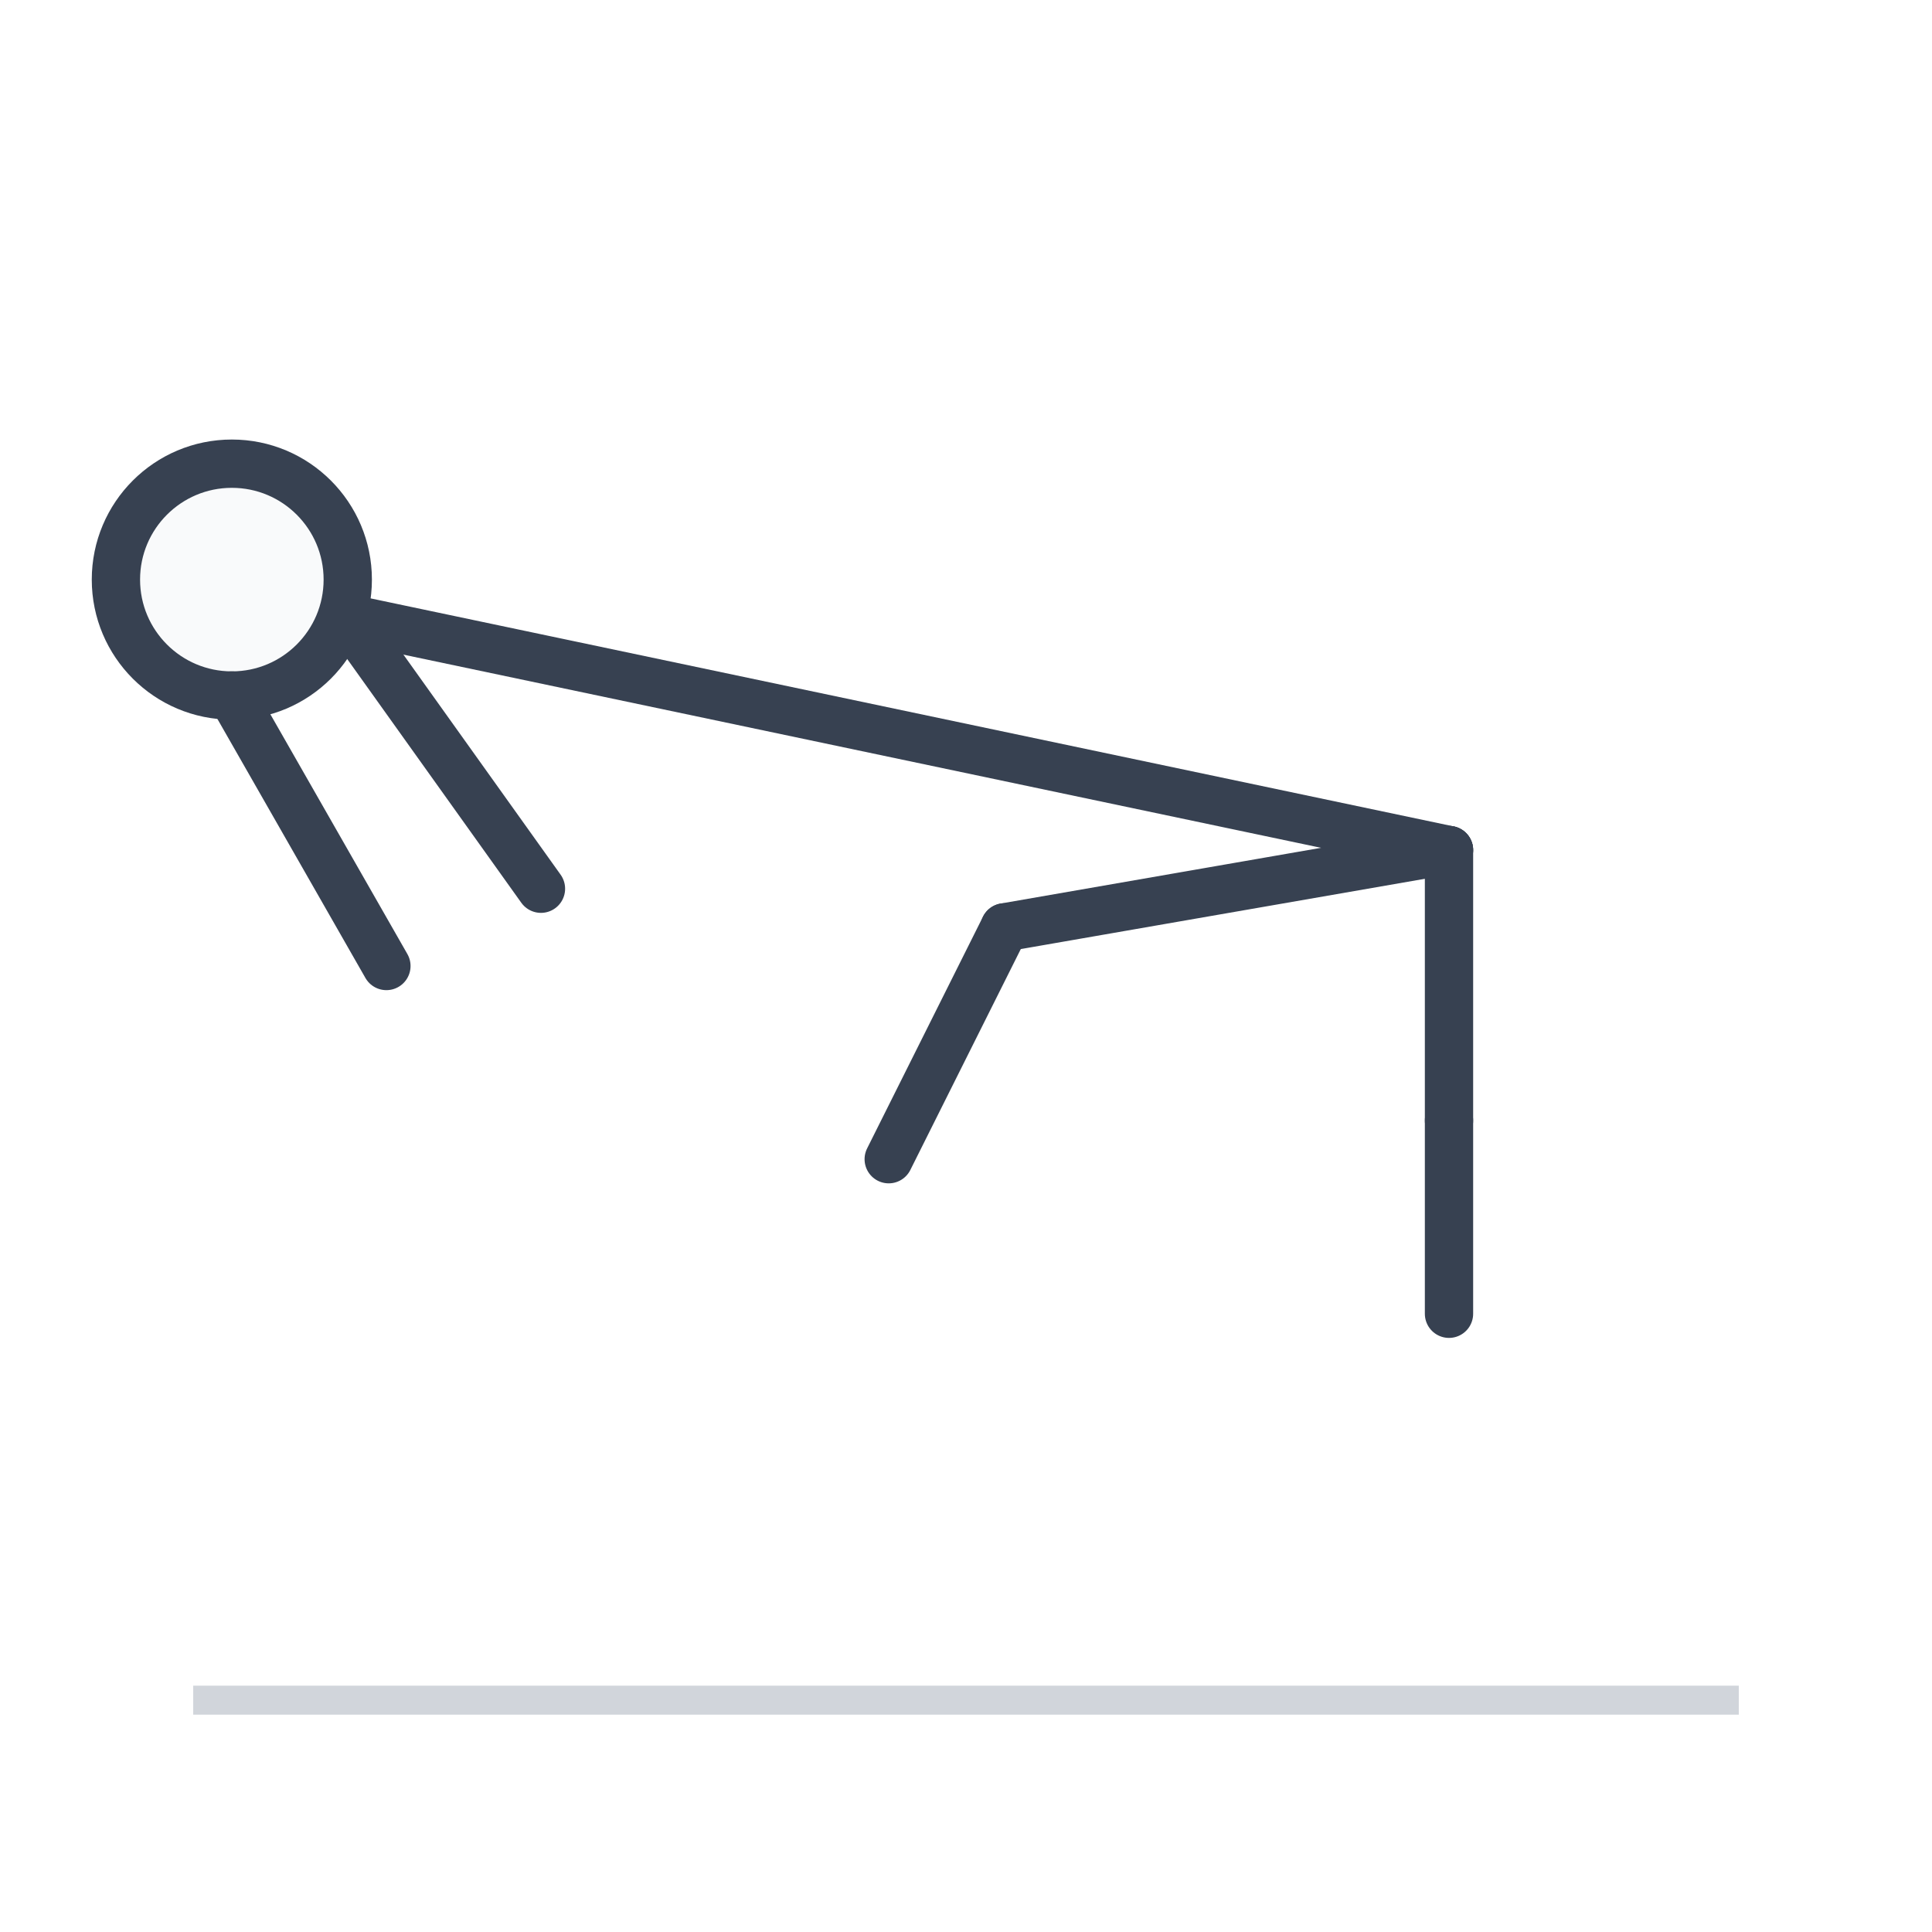
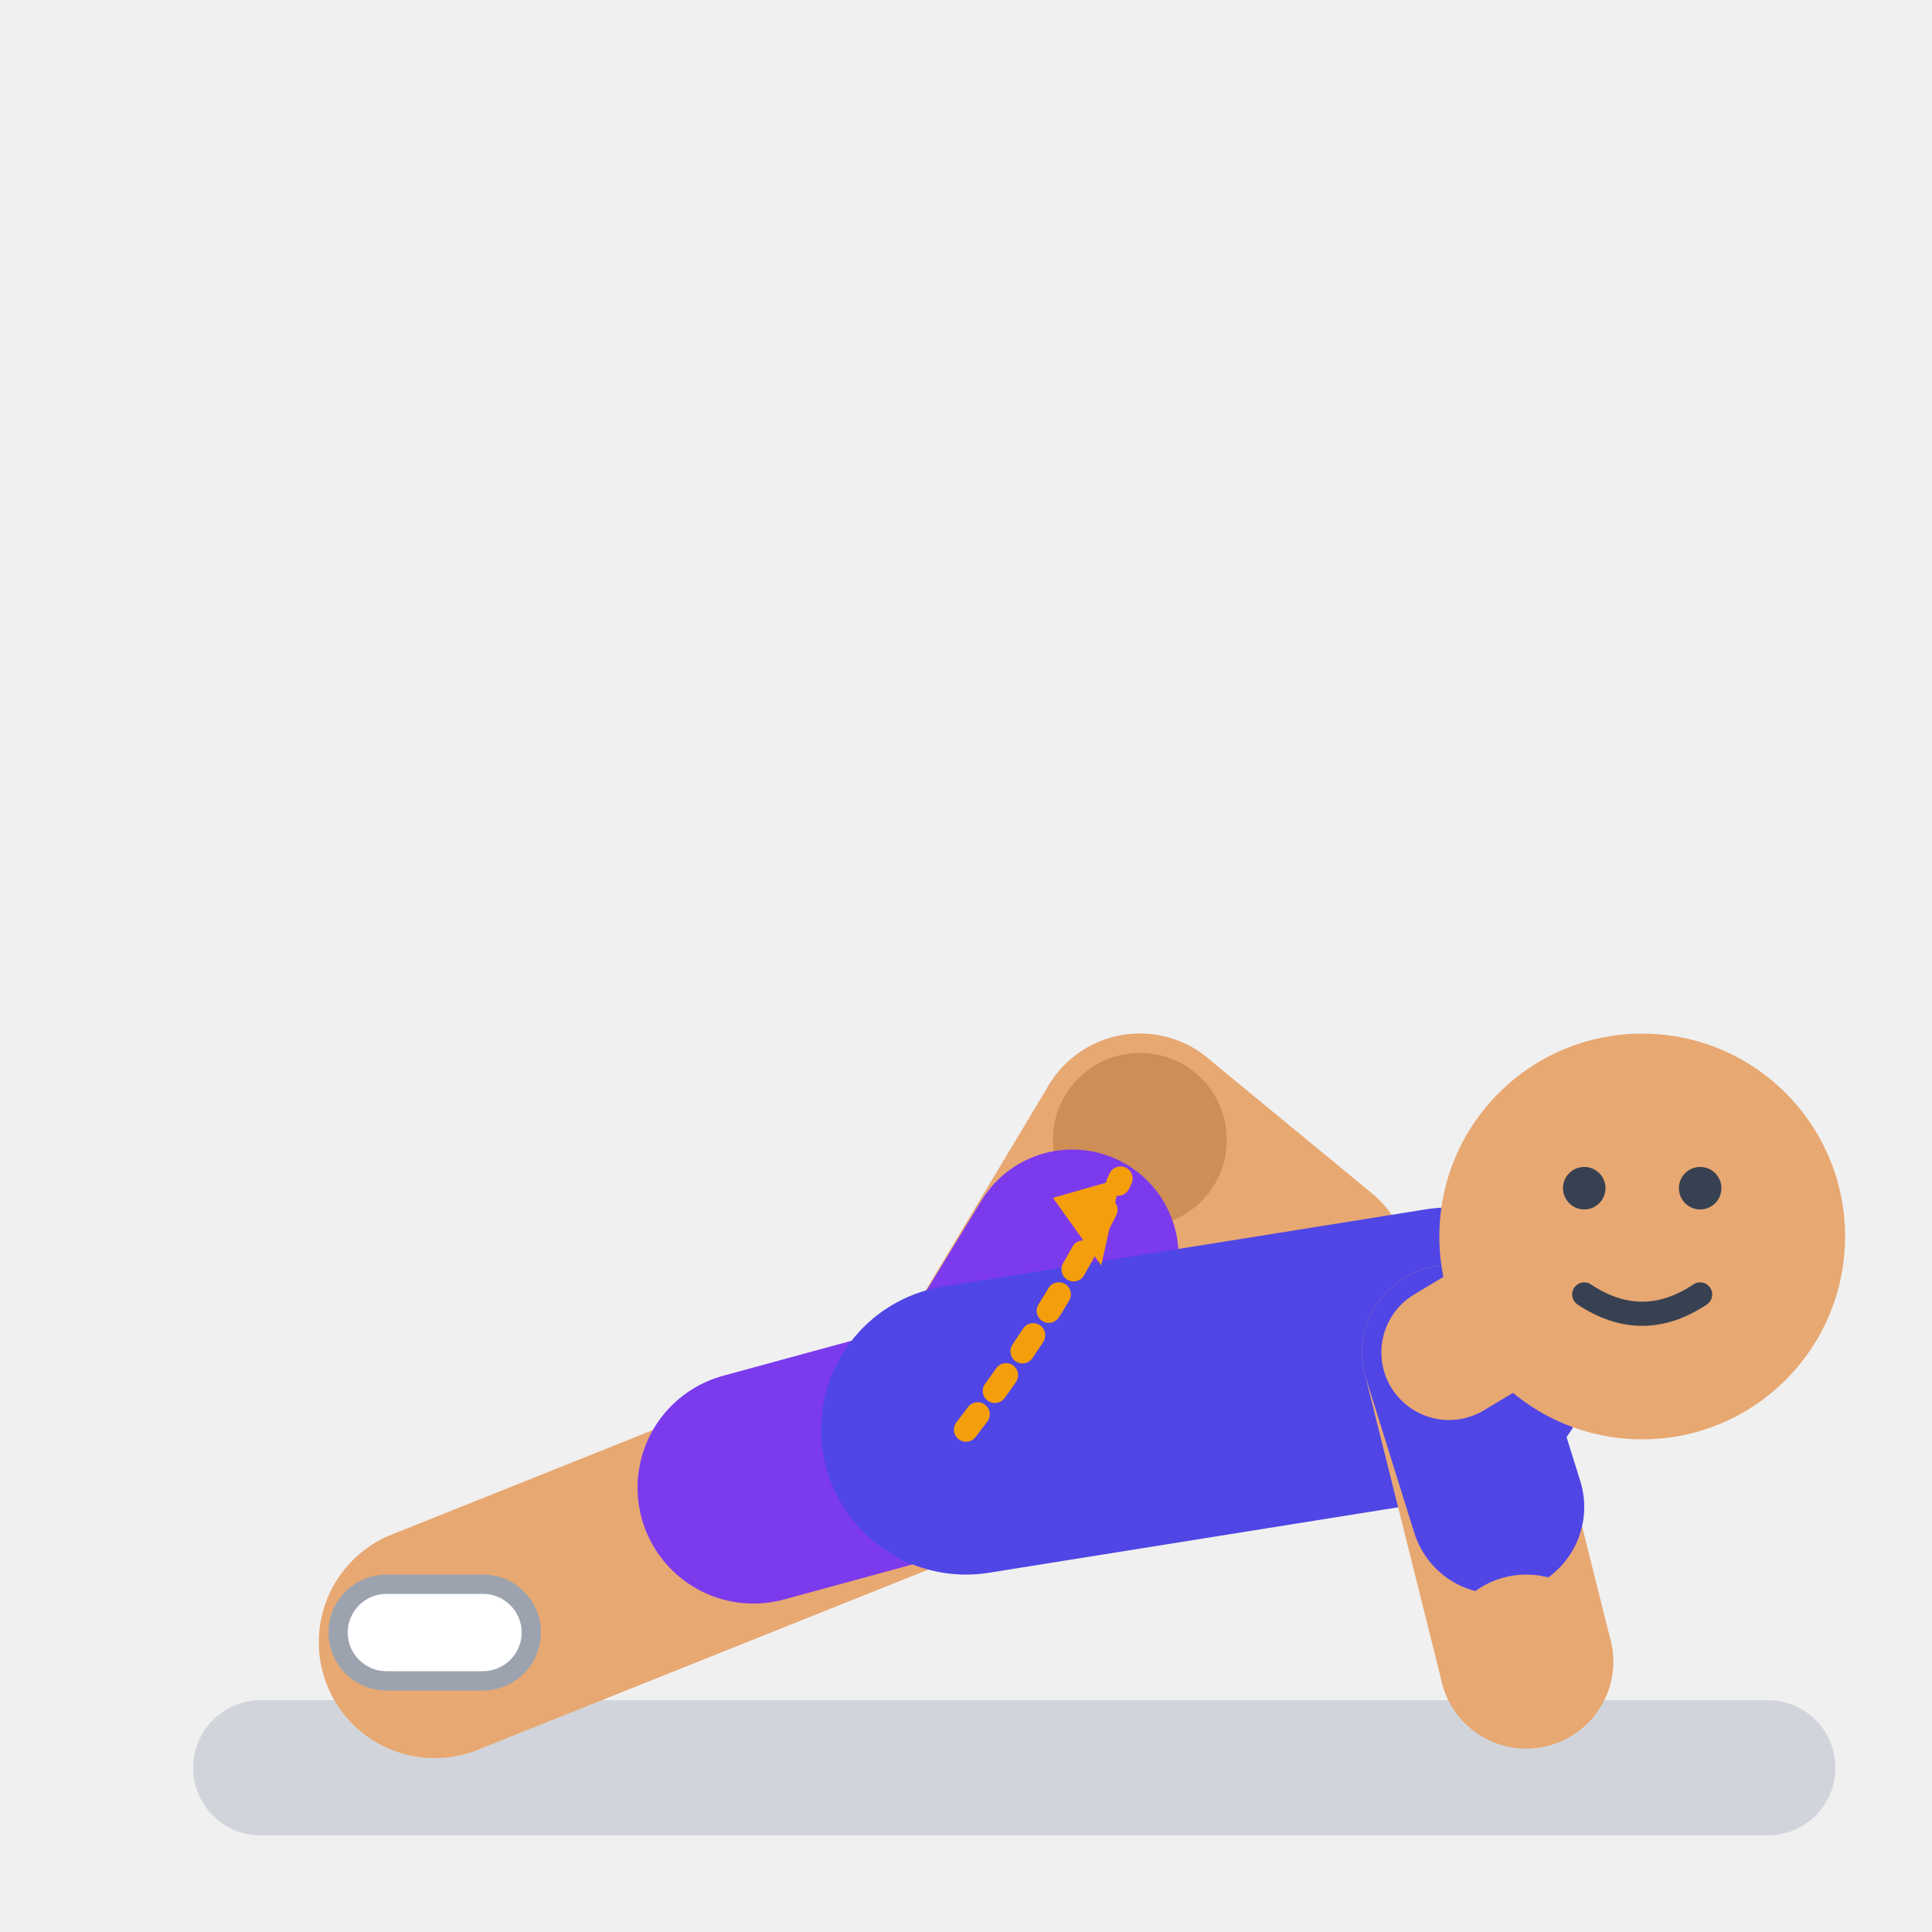
- <svg xmlns="http://www.w3.org/2000/svg" viewBox="0 0 100 100" width="100" height="100">
-   <rect width="100" height="100" fill="white" />
-   <line x1="10" y1="88" x2="90" y2="88" stroke="#d1d5db" stroke-width="1.5" />
-   <circle cx="12" cy="30" r="6" fill="#f9fafb" stroke="#374151" stroke-width="2.5" />
-   <line x1="18" y1="32" x2="75" y2="44" stroke="#374151" stroke-width="2.5" stroke-linecap="round" />
-   <line x1="12" y1="36" x2="20" y2="50" stroke="#374151" stroke-width="2.5" stroke-linecap="round" />
-   <line x1="18" y1="32" x2="28" y2="46" stroke="#374151" stroke-width="2.5" stroke-linecap="round" />
-   <line x1="75" y1="44" x2="75" y2="58" stroke="#374151" stroke-width="2.5" stroke-linecap="round" />
-   <line x1="75" y1="58" x2="75" y2="68" stroke="#374151" stroke-width="2.5" stroke-linecap="round" />
-   <line x1="75" y1="44" x2="52" y2="48" stroke="#374151" stroke-width="2.5" stroke-linecap="round" />
-   <line x1="52" y1="48" x2="46" y2="60" stroke="#374151" stroke-width="2.5" stroke-linecap="round" />
+ <svg xmlns="http://www.w3.org/2000/svg" viewBox="0 0 200 200" width="200" height="200">
+   <rect x="20" y="176" width="170" height="14" rx="7" fill="#D1D5DB" />
+   <line x1="100" y1="148" x2="45" y2="170" stroke="#E8A872" stroke-width="24" stroke-linecap="round" />
+   <line x1="100" y1="148" x2="78" y2="154" stroke="#7C3AED" stroke-width="24" stroke-linecap="round" />
+   <rect x="35" y="164" width="20" height="10" rx="5" fill="#FFFFFF" stroke="#9CA3AF" stroke-width="2" />
+   <line x1="100" y1="148" x2="118" y2="118" stroke="#E8A872" stroke-width="22" stroke-linecap="round" />
+   <line x1="118" y1="118" x2="135" y2="132" stroke="#E8A872" stroke-width="22" stroke-linecap="round" />
+   <circle cx="118" cy="118" r="9" fill="#CF8E55" />
+   <line x1="100" y1="148" x2="111" y2="130" stroke="#7C3AED" stroke-width="22" stroke-linecap="round" />
+   <circle cx="135" cy="132" r="7" fill="#E8A872" />
+   <line x1="150" y1="140" x2="100" y2="148" stroke="#4F46E5" stroke-width="30" stroke-linecap="round" />
+   <line x1="150" y1="140" x2="158" y2="172" stroke="#E8A872" stroke-width="18" stroke-linecap="round" />
+   <line x1="150" y1="140" x2="155" y2="156" stroke="#4F46E5" stroke-width="18" stroke-linecap="round" />
+   <circle cx="158" cy="172" r="9" fill="#E8A872" />
+   <line x1="150" y1="140" x2="160" y2="134" stroke="#E8A872" stroke-width="14" stroke-linecap="round" />
+   <circle cx="170" cy="128" r="21" fill="#E8A872" />
+   <circle cx="164" cy="123" r="2.2" fill="#374151" />
+   <circle cx="176" cy="123" r="2.2" fill="#374151" />
+   <path d="M164,134 Q170,138 176,134" stroke="#374151" stroke-width="2.5" fill="none" stroke-linecap="round" />
+   <path d="M100,148 Q110,135 116,122" stroke="#F59E0B" stroke-width="2.5" fill="none" stroke-linecap="round" stroke-dasharray="2,3" />
+   <polygon points="116,122 109,124 114,131" fill="#F59E0B" />
</svg>
